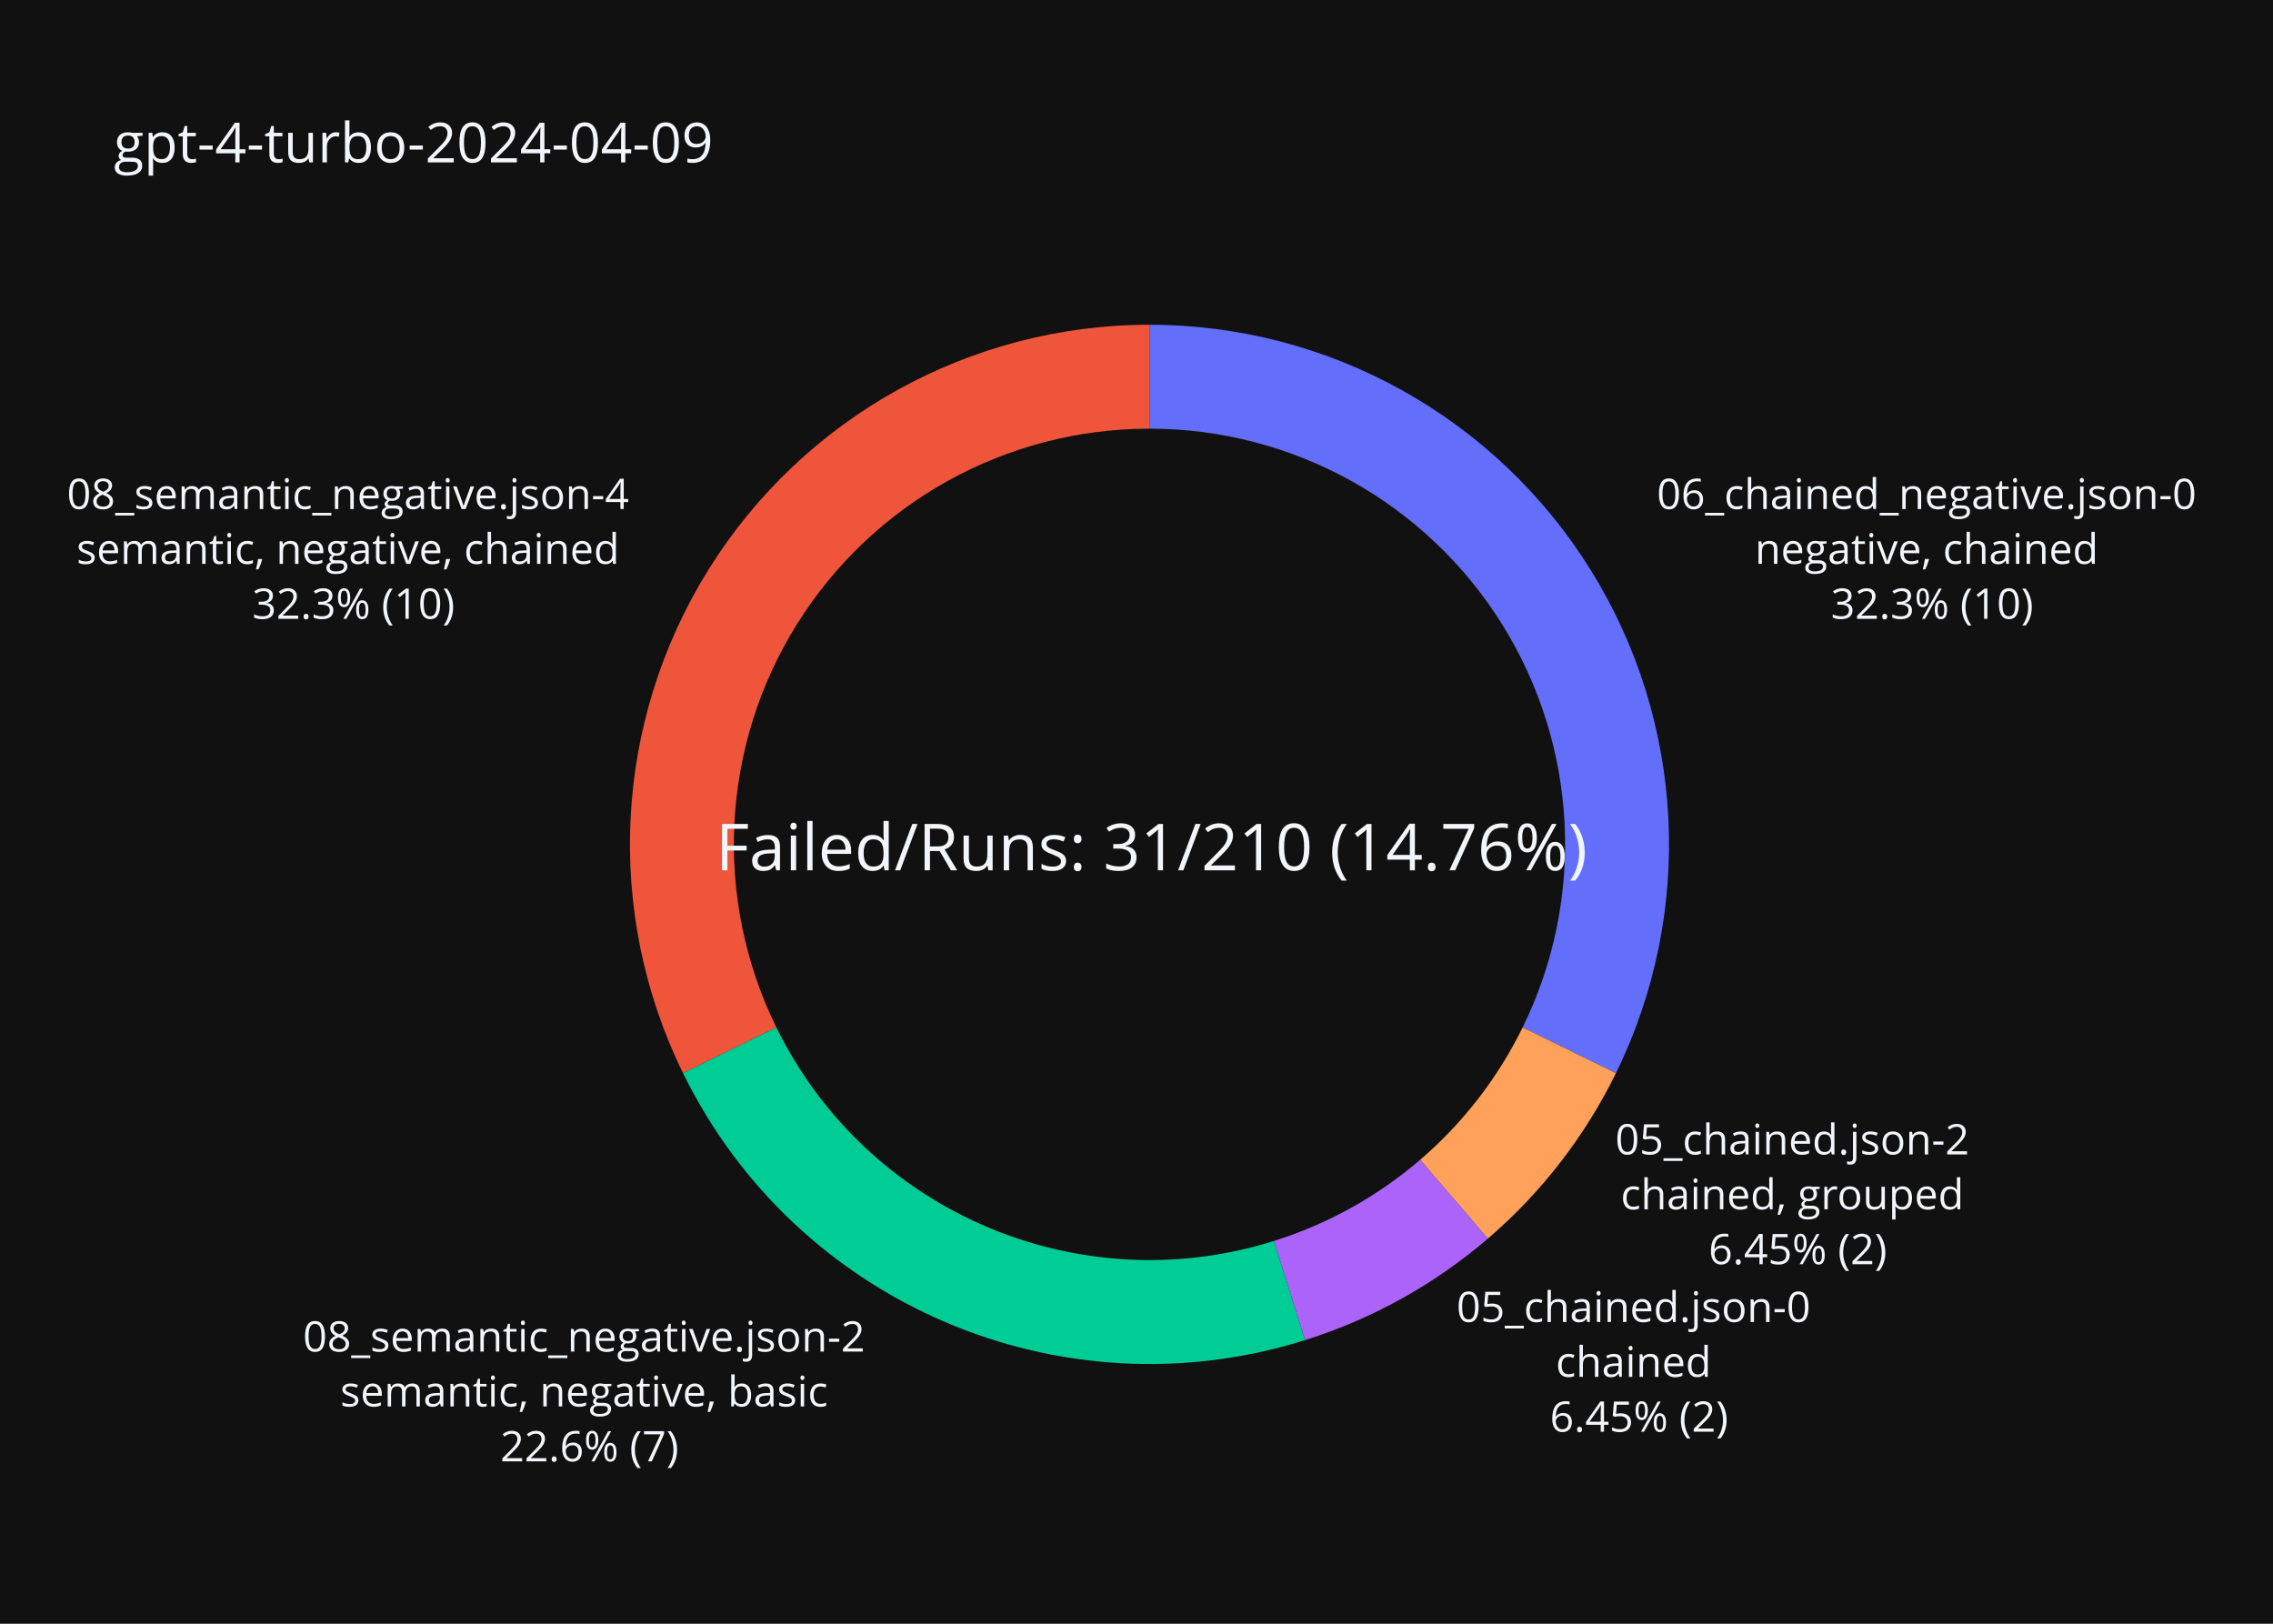
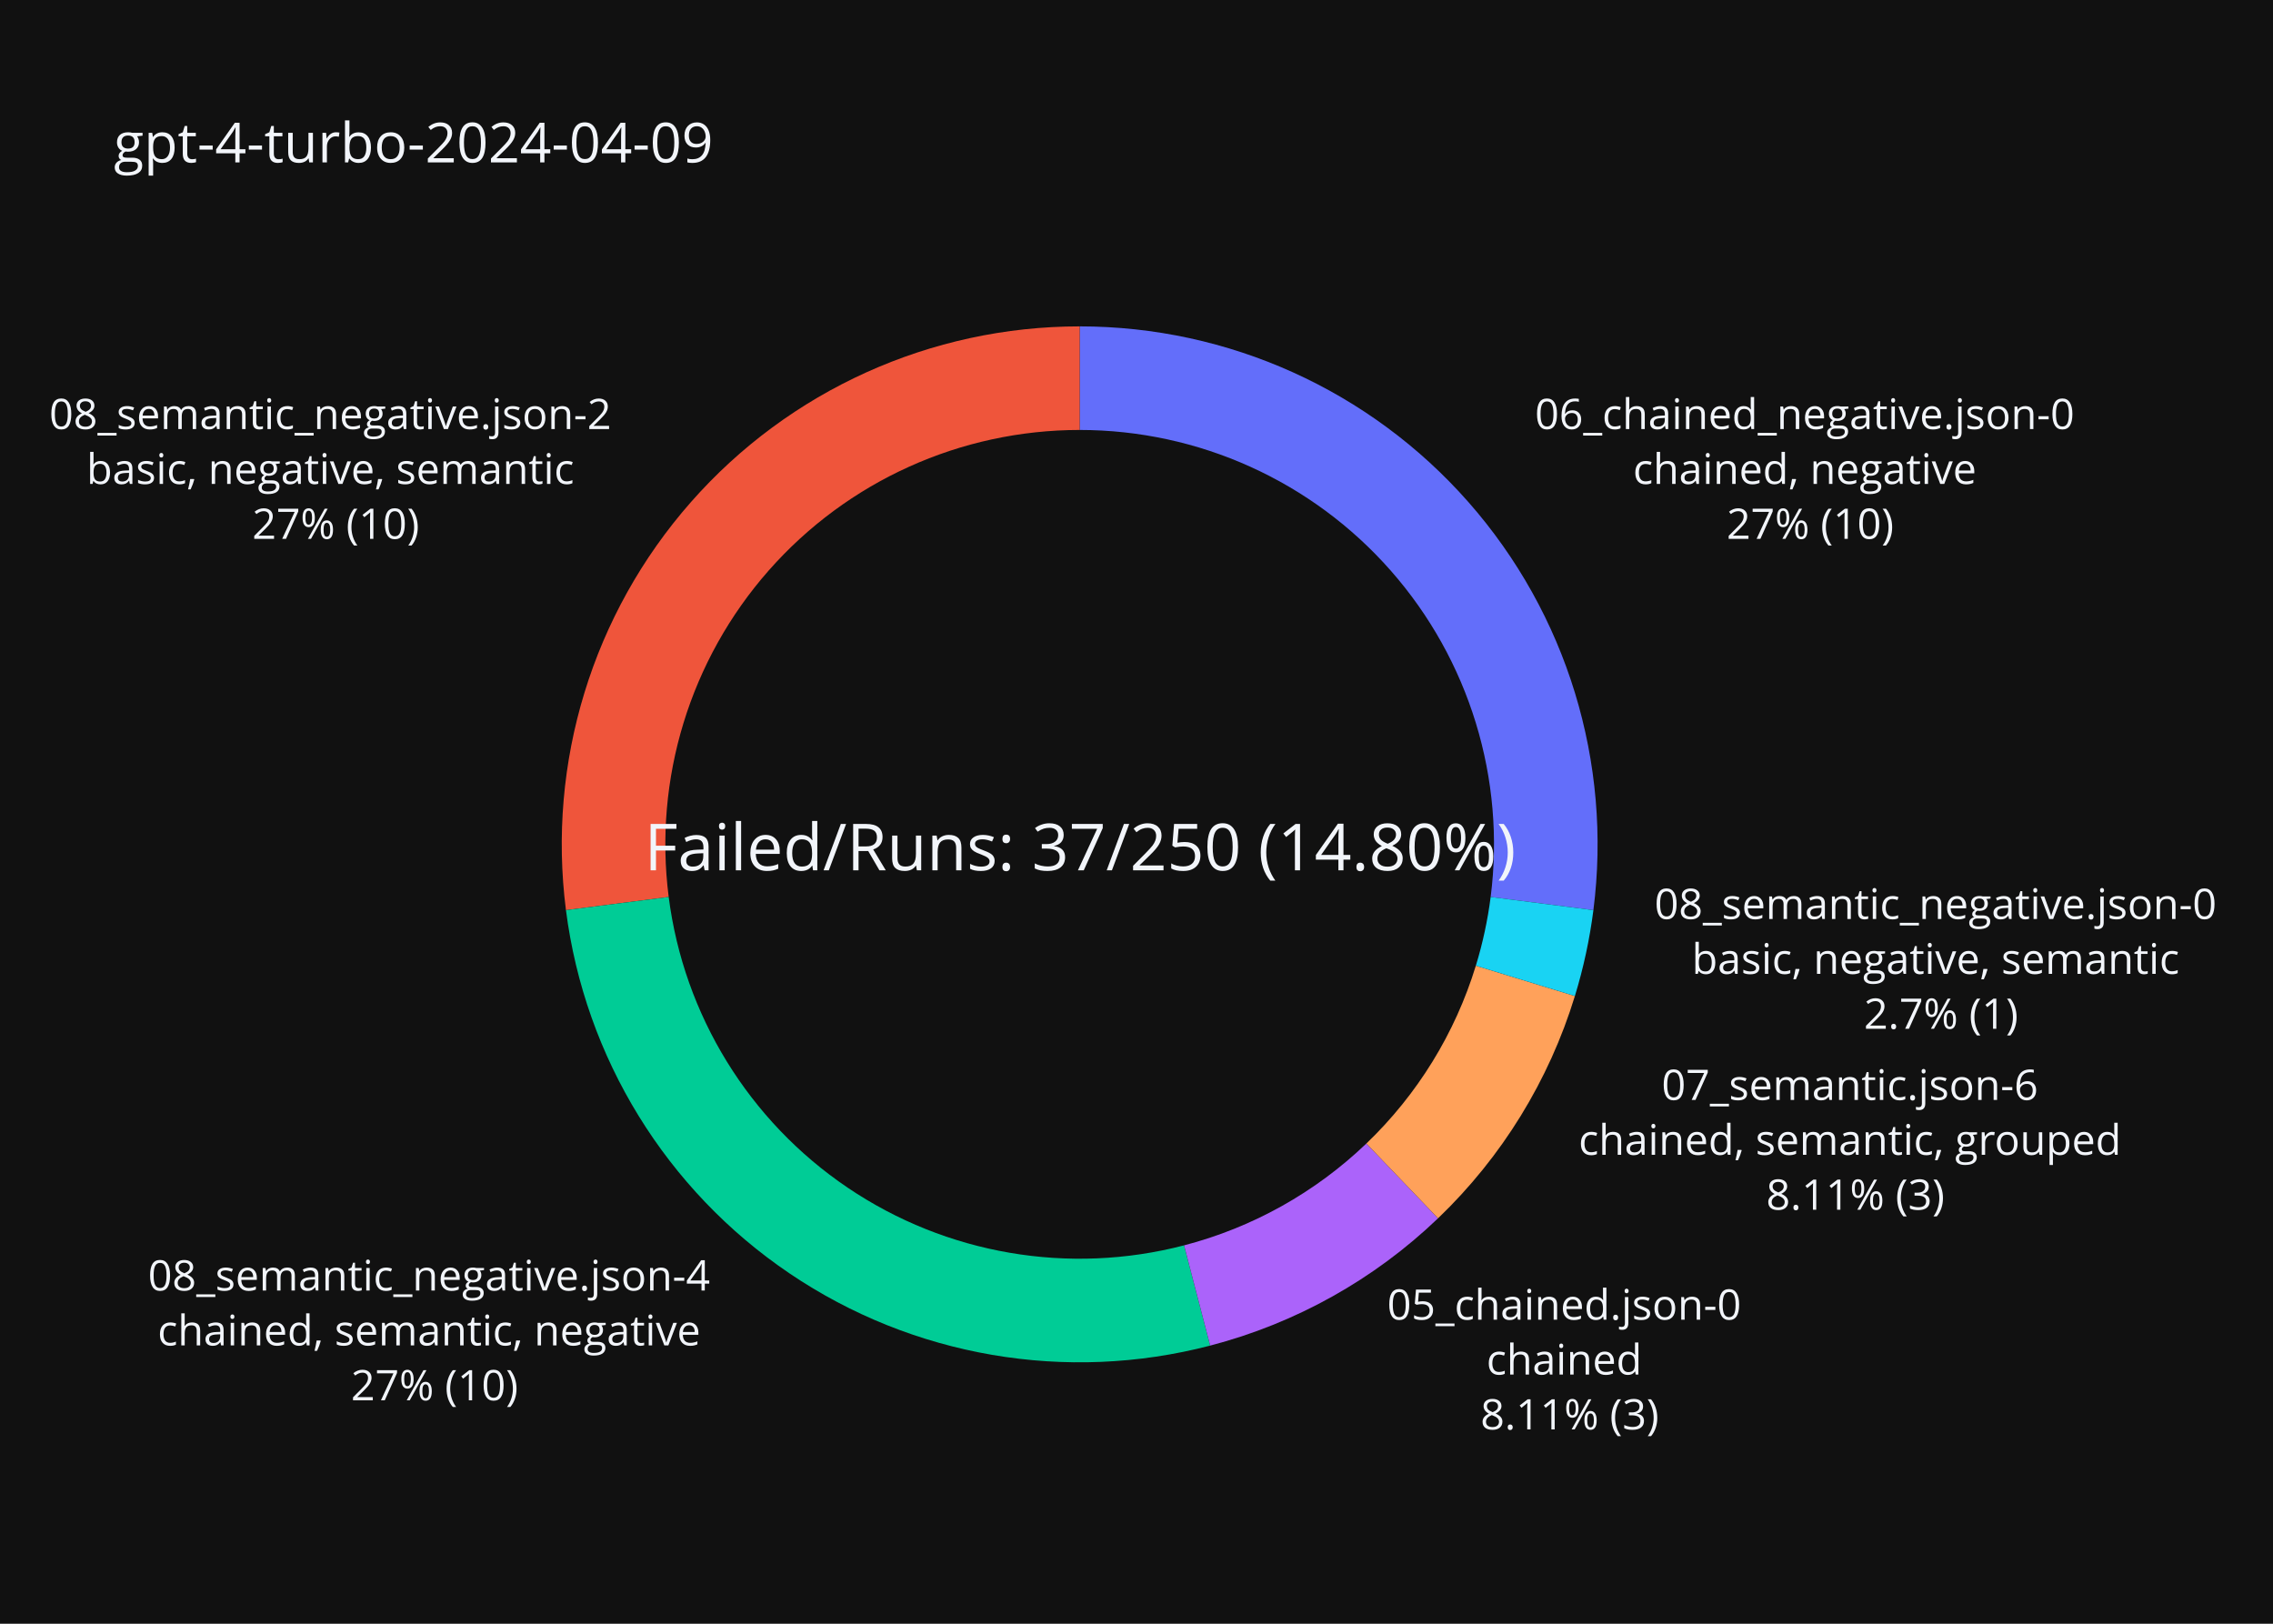
<svg xmlns="http://www.w3.org/2000/svg" class="main-svg" width="700" height="500" style="" viewBox="0 0 700 500">
  <rect x="0" y="0" width="700" height="500" style="fill: rgb(17, 17, 17); fill-opacity: 1;" />
-   <defs id="defs-6b8966">
+   <defs id="defs-b0cd19">
    <g class="clips" />
    <g class="gradients" />
    <g class="patterns" />
  </defs>
  <g class="bglayer" />
  <g class="layer-below">
    <g class="imagelayer" />
    <g class="shapelayer" />
  </g>
  <g class="cartesianlayer" />
  <g class="polarlayer" />
  <g class="smithlayer" />
  <g class="ternarylayer" />
  <g class="geolayer" />
  <g class="funnelarealayer" />
  <g class="pielayer">
    <g class="trace" stroke-linejoin="round" style="opacity: 1;">
      <g class="slice">
-         <path class="surface" d="M468.919,316.37a128,128 0 0 0 -114.919,-184.37l0,-32a160,160 0 0 1 143.649,230.463Z" style="pointer-events: none; fill: rgb(99, 110, 250); fill-opacity: 1; stroke-width: 0; stroke: rgb(68, 68, 68); stroke-opacity: 1;" />
+         <path class="surface" d="M459.066,276.207a127.6,127.6 0 0 0 -126.566,-143.807l0,-31.9a159.5,159.5 0 0 1 158.208,179.759Z" style="pointer-events: none; fill: rgb(99, 110, 250); fill-opacity: 1; stroke-width: 0; stroke: rgb(68, 68, 68); stroke-opacity: 1;" />
        <g class="slicetext">
-           <text data-notex="1" class="slicetext" transform="translate(595.0292,156.7406)" text-anchor="middle" x="0" y="0" style="font-family: 'Open Sans', verdana, arial, sans-serif; font-size: 13px; fill: rgb(242, 245, 250); fill-opacity: 1; white-space: pre;">
+           <text data-notex="1" class="slicetext" transform="translate(557.4783,132.1253)" text-anchor="middle" x="0" y="0" style="font-family: 'Open Sans', verdana, arial, sans-serif; font-size: 13px; fill: rgb(242, 245, 250); fill-opacity: 1; white-space: pre;">
            <tspan class="line" dy="0em" x="0" y="0">06_chained_negative.json-0</tspan>
-             <tspan class="line" dy="1.3em" x="0" y="0">negative, chained</tspan>
-             <tspan class="line" dy="2.6em" x="0" y="0">32.3% (10)</tspan>
+             <tspan class="line" dy="1.3em" x="0" y="0">chained, negative</tspan>
+             <tspan class="line" dy="2.6em" x="0" y="0">27% (10)</tspan>
          </text>
        </g>
      </g>
      <g class="slice">
-         <path class="surface" d="M354,132a128,128 0 0 0 -114.919,184.37l-28.73,14.093a160,160 0 0 1 143.649,-230.463Z" style="pointer-events: none; fill: rgb(239, 85, 59); fill-opacity: 1; stroke-width: 0; stroke: rgb(68, 68, 68); stroke-opacity: 1;" />
+         <path class="surface" d="M332.5,132.4a127.6,127.6 0 0 0 -126.566,143.807l-31.642,4.052a159.5,159.5 0 0 1 158.208,-179.759Z" style="pointer-events: none; fill: rgb(239, 85, 59); fill-opacity: 1; stroke-width: 0; stroke: rgb(68, 68, 68); stroke-opacity: 1;" />
        <g class="slicetext">
-           <text data-notex="1" class="slicetext" transform="translate(108.8615,156.7406)" text-anchor="middle" x="0" y="0" style="font-family: 'Open Sans', verdana, arial, sans-serif; font-size: 13px; fill: rgb(242, 245, 250); fill-opacity: 1; white-space: pre;">
-             <tspan class="line" dy="0em" x="0" y="0">08_semantic_negative.json-4</tspan>
-             <tspan class="line" dy="1.3em" x="0" y="0">semantic, negative, chained</tspan>
-             <tspan class="line" dy="2.6em" x="0" y="0">32.3% (10)</tspan>
+           <text data-notex="1" class="slicetext" transform="translate(103.4123,132.1253)" text-anchor="middle" x="0" y="0" style="font-family: 'Open Sans', verdana, arial, sans-serif; font-size: 13px; fill: rgb(242, 245, 250); fill-opacity: 1; white-space: pre;">
+             <tspan class="line" dy="0em" x="0" y="0">08_semantic_negative.json-2</tspan>
+             <tspan class="line" dy="1.3em" x="0" y="0">basic, negative, semantic</tspan>
+             <tspan class="line" dy="2.6em" x="0" y="0">27% (10)</tspan>
          </text>
        </g>
      </g>
      <g class="slice">
-         <path class="surface" d="M239.081,316.37a128,128 0 0 0 153.237,65.759l9.58,30.532a160,160 0 0 1 -191.547,-82.199Z" style="pointer-events: none; fill: rgb(0, 204, 150); fill-opacity: 1; stroke-width: 0; stroke: rgb(68, 68, 68); stroke-opacity: 1;" />
+         <path class="surface" d="M205.934,276.207a127.6,127.6 0 0 0 158.719,107.275l8.038,30.871a159.5,159.5 0 0 1 -198.399,-134.094Z" style="pointer-events: none; fill: rgb(0, 204, 150); fill-opacity: 1; stroke-width: 0; stroke: rgb(68, 68, 68); stroke-opacity: 1;" />
        <g class="slicetext">
-           <text data-notex="1" class="slicetext" transform="translate(181.5476,416.1903)" text-anchor="middle" x="0" y="0" style="font-family: 'Open Sans', verdana, arial, sans-serif; font-size: 13px; fill: rgb(242, 245, 250); fill-opacity: 1; white-space: pre;">
-             <tspan class="line" dy="0em" x="0" y="0">08_semantic_negative.json-2</tspan>
-             <tspan class="line" dy="1.3em" x="0" y="0">semantic, negative, basic</tspan>
-             <tspan class="line" dy="2.6em" x="0" y="0">22.6% (7)</tspan>
+           <text data-notex="1" class="slicetext" transform="translate(133.8286,397.3986)" text-anchor="middle" x="0" y="0" style="font-family: 'Open Sans', verdana, arial, sans-serif; font-size: 13px; fill: rgb(242, 245, 250); fill-opacity: 1; white-space: pre;">
+             <tspan class="line" dy="0em" x="0" y="0">08_semantic_negative.json-4</tspan>
+             <tspan class="line" dy="1.3em" x="0" y="0">chained, semantic, negative</tspan>
+             <tspan class="line" dy="2.6em" x="0" y="0">27% (10)</tspan>
          </text>
        </g>
      </g>
      <g class="slice">
-         <path class="surface" d="M392.318,382.13a128,128 0 0 0 45.057,-25.009l20.844,24.28a160,160 0 0 1 -56.321,31.261Z" style="pointer-events: none; fill: rgb(171, 99, 250); fill-opacity: 1; stroke-width: 0; stroke: rgb(68, 68, 68); stroke-opacity: 1;" />
+         <path class="surface" d="M364.652,383.483a127.6,127.6 0 0 0 56.139,-31.361l22.073,23.03a159.5,159.5 0 0 1 -70.174,39.201Z" style="pointer-events: none; fill: rgb(171, 99, 250); fill-opacity: 1; stroke-width: 0; stroke: rgb(68, 68, 68); stroke-opacity: 1;" />
        <g class="slicetext">
-           <text data-notex="1" class="slicetext" transform="translate(504.7694,407.0756)" text-anchor="middle" x="0" y="0" style="font-family: 'Open Sans', verdana, arial, sans-serif; font-size: 13px; fill: rgb(242, 245, 250); fill-opacity: 1; white-space: pre;">
+           <text data-notex="1" class="slicetext" transform="translate(483.4084,406.3683)" text-anchor="middle" x="0" y="0" style="font-family: 'Open Sans', verdana, arial, sans-serif; font-size: 13px; fill: rgb(242, 245, 250); fill-opacity: 1; white-space: pre;">
            <tspan class="line" dy="0em" x="0" y="0">05_chained.json-0</tspan>
            <tspan class="line" dy="1.3em" x="0" y="0">chained</tspan>
-             <tspan class="line" dy="2.6em" x="0" y="0">6.45% (2)</tspan>
+             <tspan class="line" dy="2.6em" x="0" y="0">8.11% (3)</tspan>
          </text>
        </g>
      </g>
      <g class="slice">
-         <path class="surface" d="M437.376,357.121a128,128 0 0 0 31.543,-40.751l28.73,14.093a160,160 0 0 1 -39.429,50.938Z" style="pointer-events: none; fill: rgb(255, 161, 90); fill-opacity: 1; stroke-width: 0; stroke: rgb(68, 68, 68); stroke-opacity: 1;" />
+         <path class="surface" d="M420.791,352.122a127.6,127.6 0 0 0 33.715,-54.757l30.502,9.341a159.5,159.5 0 0 1 -42.144,68.447Z" style="pointer-events: none; fill: rgb(255, 161, 90); fill-opacity: 1; stroke-width: 0; stroke: rgb(68, 68, 68); stroke-opacity: 1;" />
        <g class="slicetext">
-           <text data-notex="1" class="slicetext" transform="translate(553.6452,355.4846)" text-anchor="middle" x="0" y="0" style="font-family: 'Open Sans', verdana, arial, sans-serif; font-size: 13px; fill: rgb(242, 245, 250); fill-opacity: 1; white-space: pre;">
-             <tspan class="line" dy="0em" x="0" y="0">05_chained.json-2</tspan>
-             <tspan class="line" dy="1.3em" x="0" y="0">chained, grouped</tspan>
-             <tspan class="line" dy="2.6em" x="0" y="0">6.45% (2)</tspan>
+           <text data-notex="1" class="slicetext" transform="translate(571.3931,338.7091)" text-anchor="middle" x="0" y="0" style="font-family: 'Open Sans', verdana, arial, sans-serif; font-size: 13px; fill: rgb(242, 245, 250); fill-opacity: 1; white-space: pre;">
+             <tspan class="line" dy="0em" x="0" y="0">07_semantic.json-6</tspan>
+             <tspan class="line" dy="1.3em" x="0" y="0">chained, semantic, grouped</tspan>
+             <tspan class="line" dy="2.6em" x="0" y="0">8.11% (3)</tspan>
+           </text>
+         </g>
+       </g>
+       <g class="slice">
+         <path class="surface" d="M454.507,297.364a127.6,127.6 0 0 0 4.56,-21.157l31.642,4.052a159.5,159.5 0 0 1 -5.7,26.446Z" style="pointer-events: none; fill: rgb(25, 211, 243); fill-opacity: 1; stroke-width: 0; stroke: rgb(68, 68, 68); stroke-opacity: 1;" />
+         <g class="slicetext">
+           <text data-notex="1" class="slicetext" transform="translate(597.7755,282.9892)" text-anchor="middle" x="0" y="0" style="font-family: 'Open Sans', verdana, arial, sans-serif; font-size: 13px; fill: rgb(242, 245, 250); fill-opacity: 1; white-space: pre;">
+             <tspan class="line" dy="0em" x="0" y="0">08_semantic_negative.json-0</tspan>
+             <tspan class="line" dy="1.3em" x="0" y="0">basic, negative, semantic</tspan>
+             <tspan class="line" dy="2.6em" x="0" y="0">2.7% (1)</tspan>
          </text>
        </g>
      </g>
    </g>
  </g>
  <g class="iciclelayer" />
  <g class="treemaplayer" />
  <g class="sunburstlayer" />
  <g class="glimages" />
-   <defs id="topdefs-6b8966">
+   <defs id="topdefs-b0cd19">
    <g class="clips" />
  </defs>
  <g class="layer-above">
    <g class="imagelayer" />
    <g class="shapelayer" />
  </g>
  <g class="infolayer">
    <g class="g-gtitle">
      <text class="gtitle" x="35" y="50" text-anchor="start" dy="0em" style="font-family: 'Open Sans', verdana, arial, sans-serif; font-size: 17px; fill: rgb(242, 245, 250); opacity: 1; white-space: pre;">gpt-4-turbo-2024-04-09</text>
    </g>
    <g class="annotation" data-index="0" style="opacity: 1;">
-       <g class="annotation-text-g" transform="rotate(0,354,260)">
-         <g class="cursor-pointer" transform="translate(197,246)">
+       <g class="annotation-text-g" transform="rotate(0,332.5,260)">
+         <g class="cursor-pointer" transform="translate(175,246)">
          <rect class="bg" x="0.5" y="0.5" width="314" height="27" style="stroke-width: 1px; stroke: rgb(0, 0, 0); stroke-opacity: 0; fill: rgb(0, 0, 0); fill-opacity: 0;" />
-           <text class="annotation-text" text-anchor="middle" x="157.609" y="22" style="font-family: 'Open Sans', verdana, arial, sans-serif; font-size: 20px; fill: rgb(242, 245, 250); fill-opacity: 1; white-space: pre;">Failed/Runs: 31/210 (14.76%)</text>
+           <text class="annotation-text" text-anchor="middle" x="157.609" y="22" style="font-family: 'Open Sans', verdana, arial, sans-serif; font-size: 20px; fill: rgb(242, 245, 250); fill-opacity: 1; white-space: pre;">Failed/Runs: 37/250 (14.80%)</text>
        </g>
      </g>
    </g>
  </g>
</svg>
